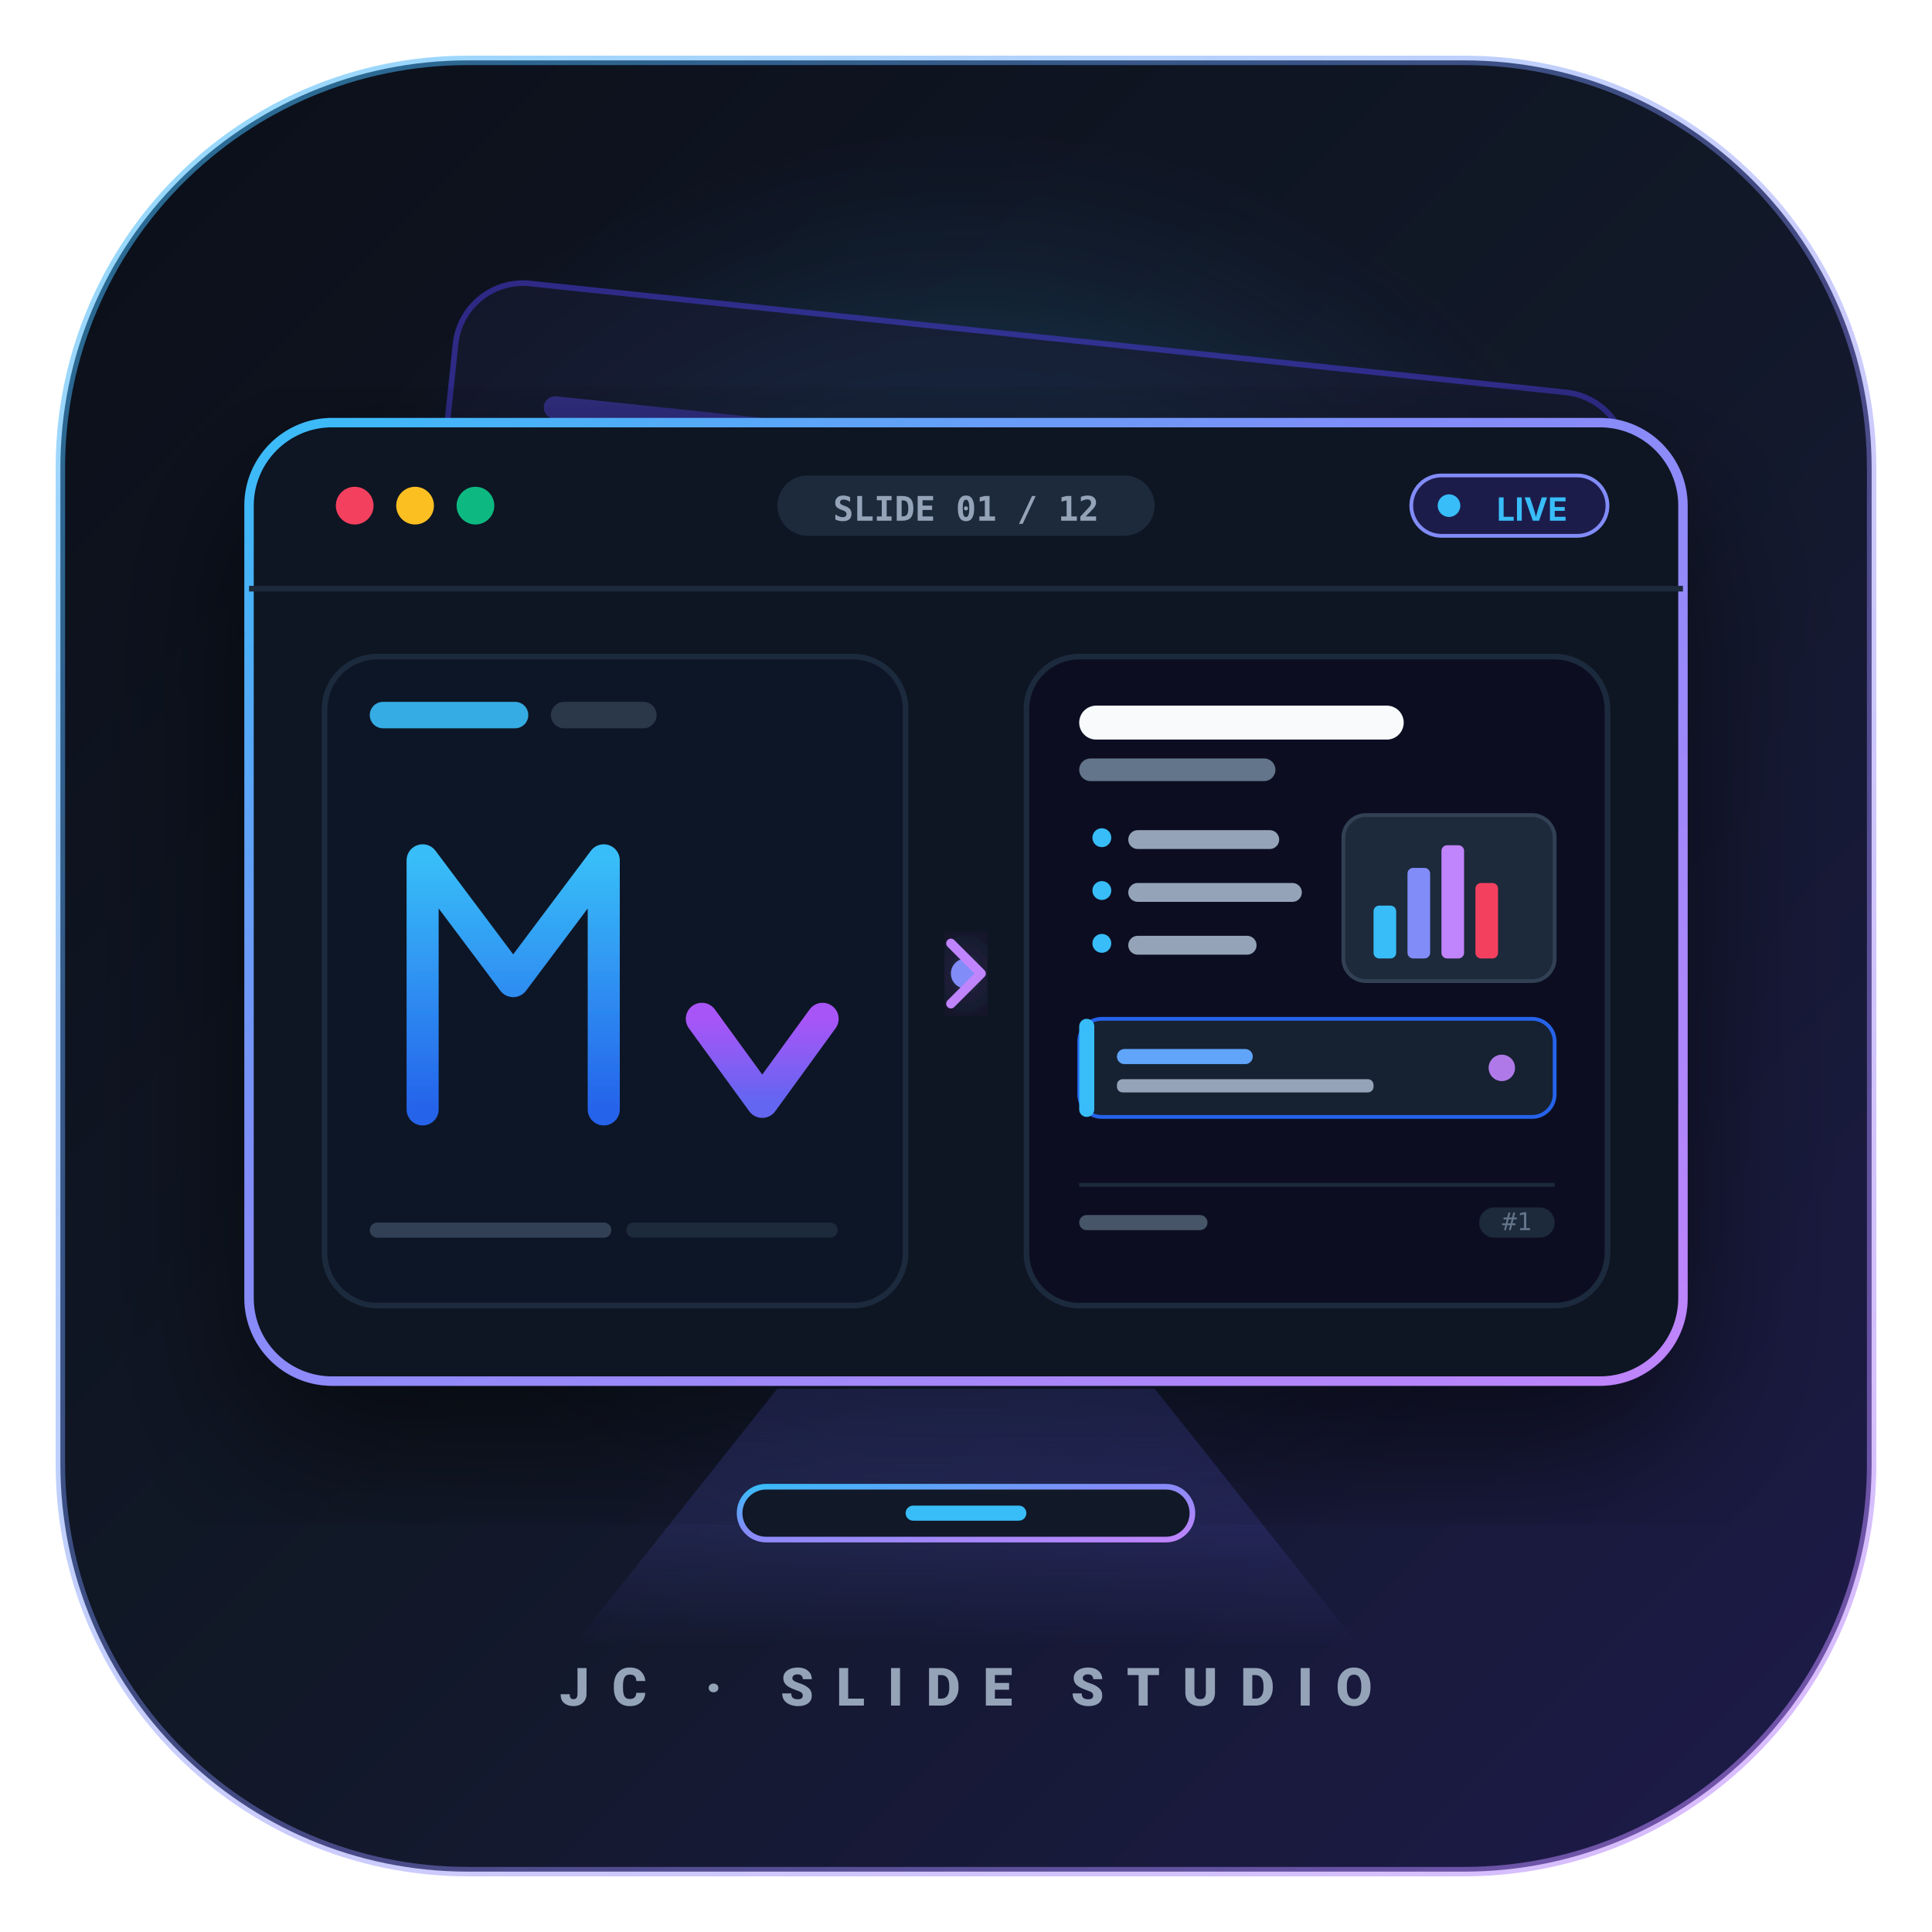
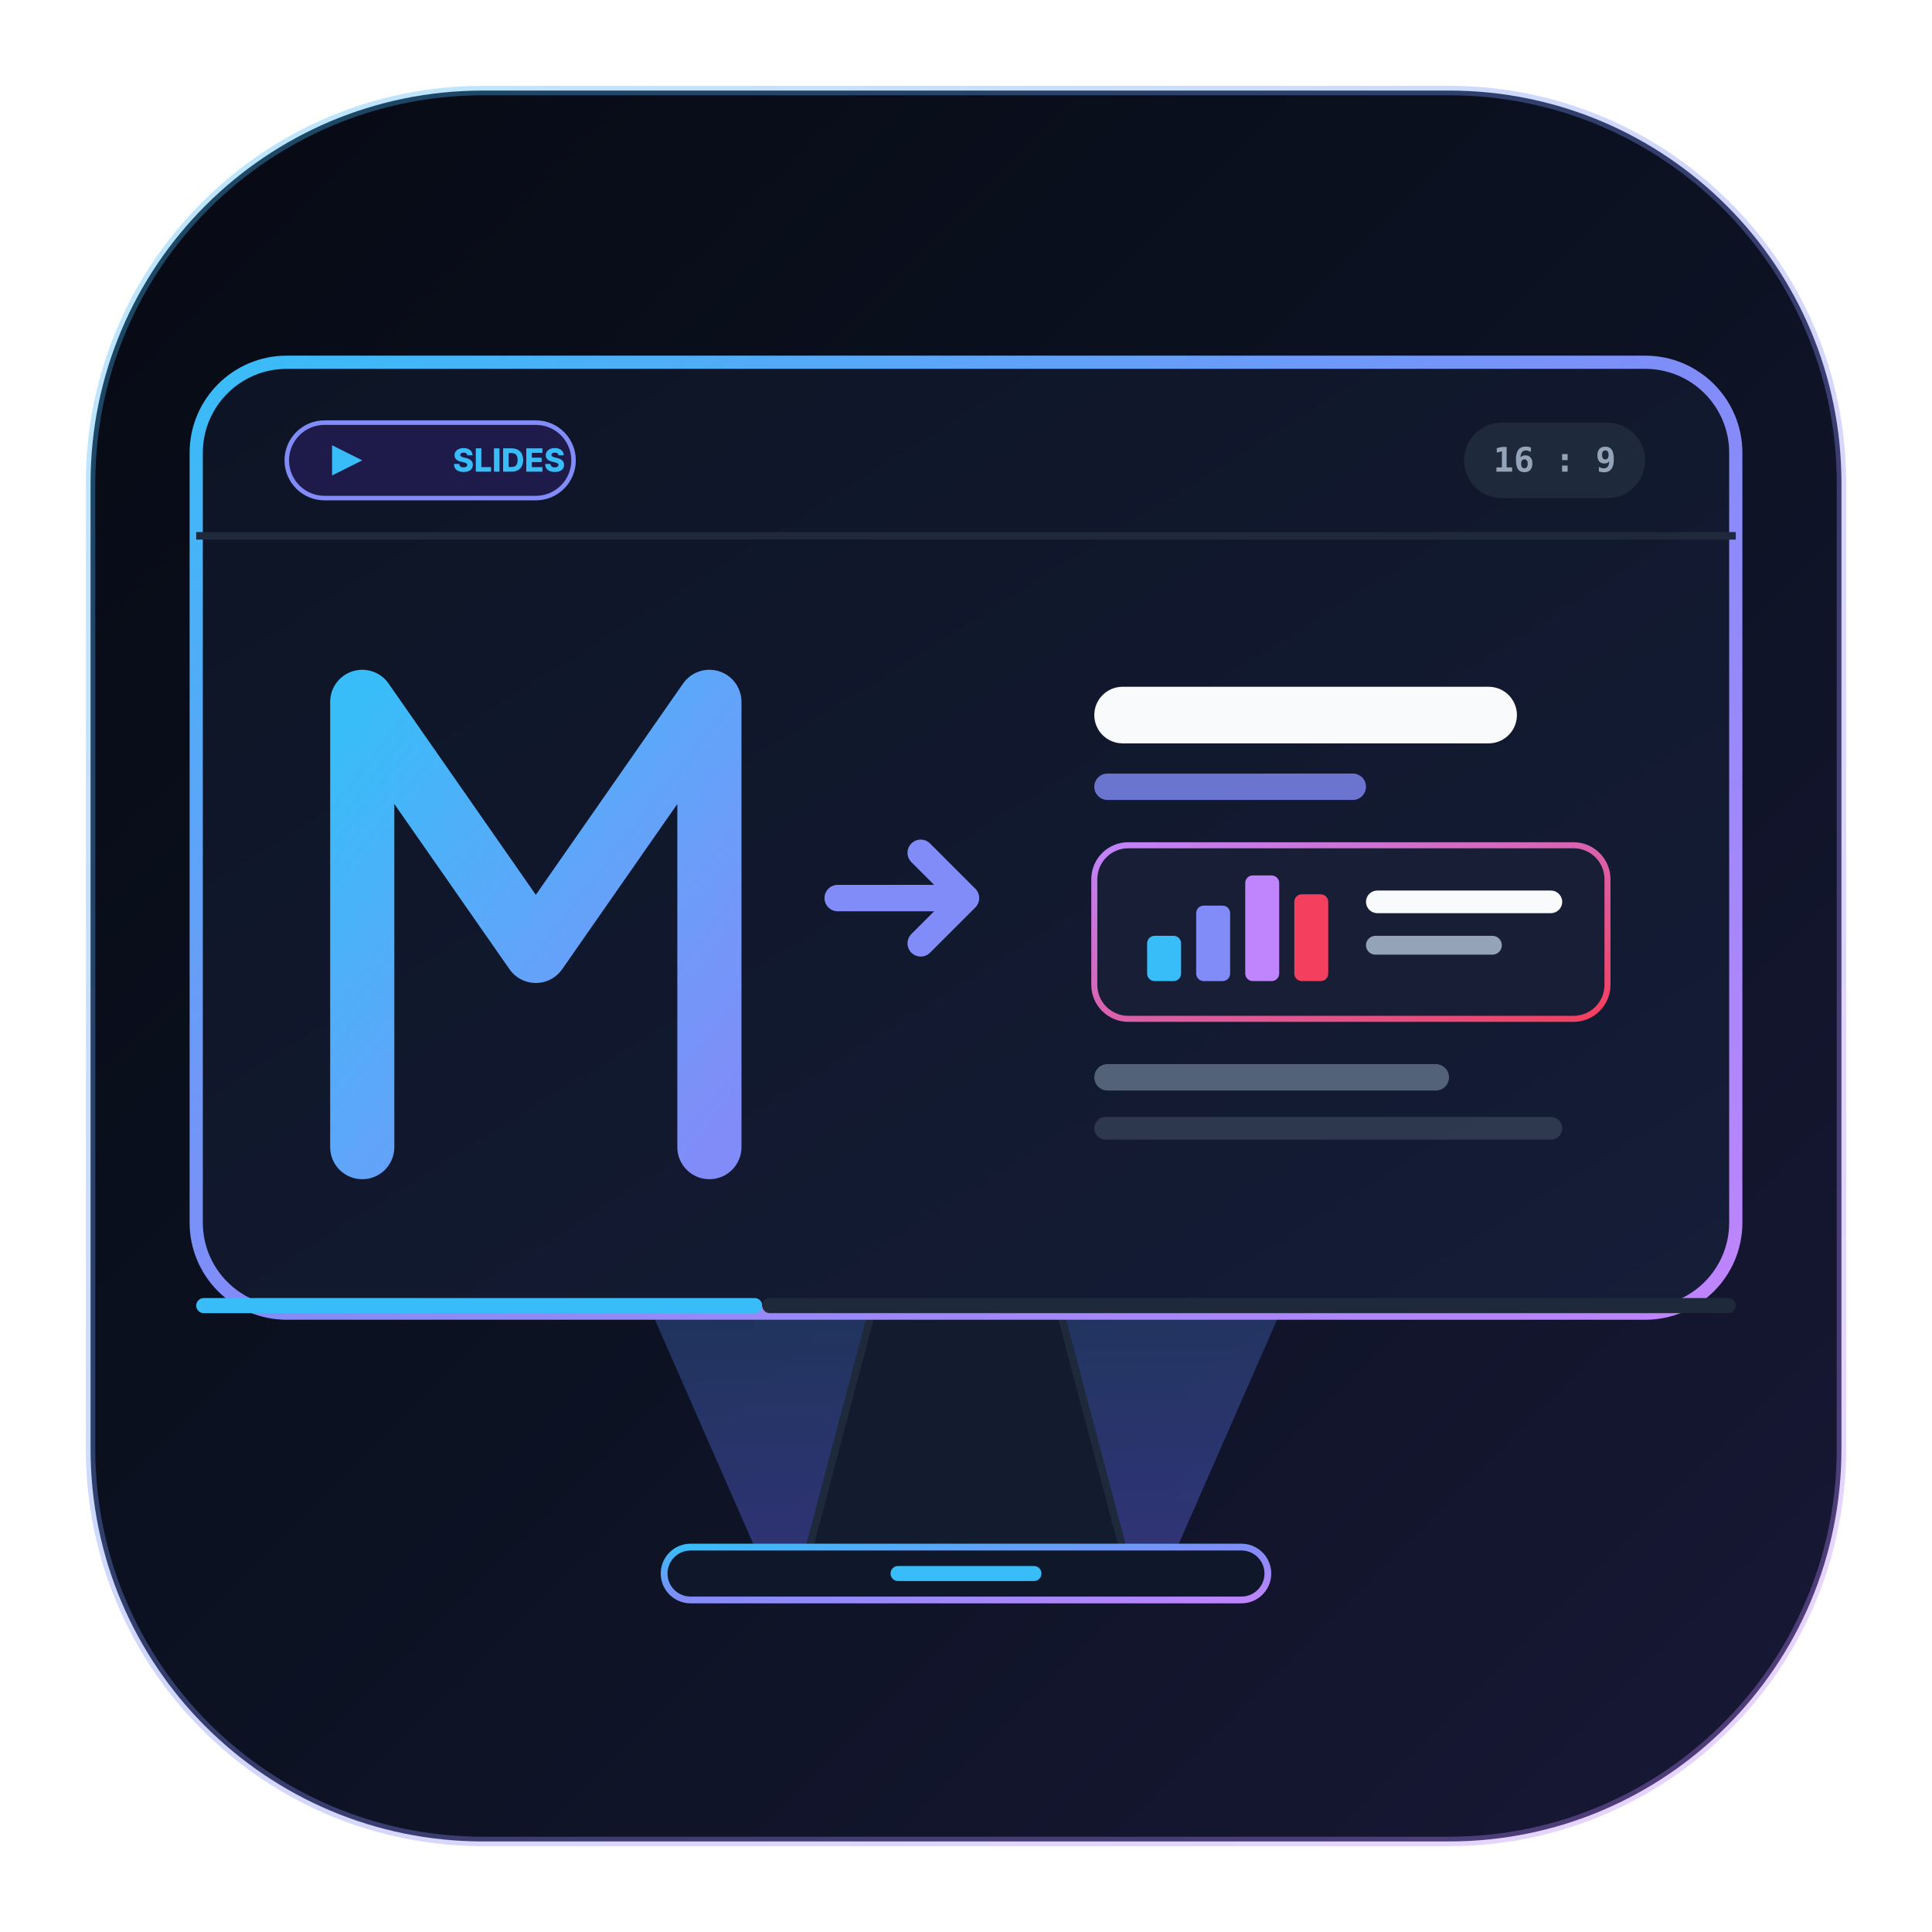
<svg xmlns="http://www.w3.org/2000/svg" viewBox="0 0 512 512" width="512" height="512">
  <defs>
-     <linearGradient id="bgGrad" x1="0%" y1="0%" x2="100%" y2="100%">
-       <stop offset="0%" stop-color="#0b0f19" />
-       <stop offset="50%" stop-color="#111827" />
-       <stop offset="100%" stop-color="#1e1b4b" />
+     <linearGradient id="c1-bg" x1="0%" y1="0%" x2="100%" y2="100%">
+       <stop offset="0%" stop-color="#070a14" />
+       <stop offset="50%" stop-color="#0c1222" />
+       <stop offset="100%" stop-color="#181836" />
    </linearGradient>
-     <linearGradient id="rimGrad" x1="0%" y1="0%" x2="100%" y2="100%">
-       <stop offset="0%" stop-color="#38bdf8" stop-opacity="0.8" />
-       <stop offset="50%" stop-color="#818cf8" stop-opacity="0.6" />
-       <stop offset="100%" stop-color="#c084fc" stop-opacity="0.8" />
-     </linearGradient>
-     <linearGradient id="cardBorder" x1="0%" y1="0%" x2="100%" y2="100%">
+     <linearGradient id="c1-rim" x1="0%" y1="0%" x2="100%" y2="100%">
      <stop offset="0%" stop-color="#38bdf8" />
-       <stop offset="40%" stop-color="#818cf8" />
+       <stop offset="50%" stop-color="#818cf8" />
      <stop offset="100%" stop-color="#c084fc" />
    </linearGradient>
-     <linearGradient id="mdGrad" x1="0%" y1="0%" x2="0%" y2="100%">
+     <linearGradient id="c1-screen" x1="0%" y1="0%" x2="100%" y2="100%">
+       <stop offset="0%" stop-color="#0d1424" />
+       <stop offset="100%" stop-color="#151d38" />
+     </linearGradient>
+     <linearGradient id="c1-beam" x1="50%" y1="100%" x2="50%" y2="0%">
+       <stop offset="0%" stop-color="#6366f1" stop-opacity="0.38" />
+       <stop offset="50%" stop-color="#38bdf8" stop-opacity="0.12" />
+       <stop offset="100%" stop-color="#38bdf8" stop-opacity="0.0" />
+     </linearGradient>
+     <linearGradient id="c1-m" x1="0%" y1="0%" x2="100%" y2="100%">
      <stop offset="0%" stop-color="#38bdf8" />
-       <stop offset="100%" stop-color="#2563eb" />
+       <stop offset="50%" stop-color="#60a5fa" />
+       <stop offset="100%" stop-color="#818cf8" />
    </linearGradient>
-     <linearGradient id="arrowGrad" x1="0%" y1="0%" x2="0%" y2="100%">
-       <stop offset="0%" stop-color="#a855f7" />
-       <stop offset="100%" stop-color="#6366f1" />
+     <linearGradient id="c1-accent" x1="0%" y1="0%" x2="100%" y2="100%">
+       <stop offset="0%" stop-color="#c084fc" />
+       <stop offset="100%" stop-color="#f43f5e" />
    </linearGradient>
-     <radialGradient id="centerGlow" cx="50%" cy="46%" r="50%">
-       <stop offset="0%" stop-color="#6366f1" stop-opacity="0.45" />
-       <stop offset="60%" stop-color="#38bdf8" stop-opacity="0.15" />
-       <stop offset="100%" stop-color="#1e1b4b" stop-opacity="0" />
-     </radialGradient>
-     <linearGradient id="beamGrad" x1="0%" y1="0%" x2="0%" y2="100%">
-       <stop offset="0%" stop-color="#6366f1" stop-opacity="0.35" />
-       <stop offset="100%" stop-color="#6366f1" stop-opacity="0" />
-     </linearGradient>
-     <filter id="dropShadow" x="-10%" y="-10%" width="125%" height="125%">
-       <feDropShadow dx="0" dy="16" stdDeviation="20" flood-color="#000000" flood-opacity="0.6" />
-     </filter>
-     <filter id="softGlow" x="-20%" y="-20%" width="140%" height="140%">
-       <feGaussianBlur stdDeviation="8" result="blur" />
-       <feComposite in="SourceGraphic" in2="blur" operator="over" />
-     </filter>
  </defs>
-   <rect x="16" y="16" width="480" height="480" rx="108" fill="url(#bgGrad)" />
-   <rect x="16" y="16" width="480" height="480" rx="108" fill="none" stroke="url(#rimGrad)" stroke-width="2.5" opacity="0.7" />
-   <circle cx="256" cy="236" r="200" fill="url(#centerGlow)" />
-   <polygon points="206,368 306,368 360,436 152,436" fill="url(#beamGrad)" />
-   <g transform="rotate(6 256 220)">
-     <rect x="108" y="88" width="312" height="200" rx="18" fill="#171b34" stroke="#4338ca" stroke-width="1.5" opacity="0.6" />
-     <line x1="136" y1="120" x2="240" y2="120" stroke="#312e81" stroke-width="6" stroke-linecap="round" />
-     <line x1="136" y1="140" x2="320" y2="140" stroke="#312e81" stroke-width="4" stroke-linecap="round" />
-     <line x1="136" y1="156" x2="280" y2="156" stroke="#312e81" stroke-width="4" stroke-linecap="round" />
+   <rect x="24" y="24" width="464" height="464" rx="104" fill="url(#c1-bg)" />
+   <rect x="24" y="24" width="464" height="464" rx="104" fill="none" stroke="url(#c1-rim)" stroke-width="2.5" opacity="0.35" />
+   <polygon points="200,410 312,410 448,100 64,100" fill="url(#c1-beam)" />
+   <path d="M 232 344 L 214 412 H 298 L 280 344 Z" fill="#131b2e" stroke="#1e293b" stroke-width="2" />
+   <rect x="176" y="410" width="160" height="14" rx="7" fill="#0f172a" stroke="url(#c1-rim)" stroke-width="1.8" />
+   <rect x="236" y="415" width="40" height="4" rx="2" fill="#38bdf8" />
+   <rect x="52" y="96" width="408" height="252" rx="24" fill="url(#c1-screen)" stroke="url(#c1-rim)" stroke-width="3.5" />
+   <line x1="52" y1="142" x2="460" y2="142" stroke="#1e293b" stroke-width="2" />
+   <rect x="76" y="112" width="76" height="20" rx="10" fill="#1e1b4b" stroke="#818cf8" stroke-width="1.2" />
+   <polygon points="88,118 96,122 88,126" fill="#38bdf8" />
+   <text x="120" y="125" font-family="-apple-system, BlinkMacSystemFont, sans-serif" font-size="8.5" font-weight="800" fill="#38bdf8">SLIDES</text>
+   <rect x="388" y="112" width="48" height="20" rx="10" fill="#1e293b" />
+   <text x="412" y="125" font-family="monospace" font-size="9" font-weight="700" fill="#94a3b8" text-anchor="middle">16 : 9</text>
+   <g transform="translate(96, 172)">
+     <path d="M 0 132 V 14 L 46 80 L 92 14 V 132" fill="none" stroke="url(#c1-m)" stroke-width="17" stroke-linecap="round" stroke-linejoin="round" />
  </g>
-   <g filter="url(#dropShadow)">
-     <rect x="66" y="112" width="380" height="254" rx="22" fill="#0d1322" stroke="url(#cardBorder)" stroke-width="2.5" />
-     <line x1="66" y1="156" x2="446" y2="156" stroke="#1e293b" stroke-width="1.5" />
-     <circle cx="94" cy="134" r="5" fill="#f43f5e" />
-     <circle cx="110" cy="134" r="5" fill="#fbbf24" />
-     <circle cx="126" cy="134" r="5" fill="#10b981" />
-     <rect x="206" y="126" width="100" height="16" rx="8" fill="#1e293b" />
-     <text x="256" y="138" font-family="ui-monospace, SFMono-Regular, Menlo, Monaco, Consolas, monospace" font-size="9" font-weight="600" fill="#94a3b8" text-anchor="middle">SLIDE 01 / 12</text>
-     <rect x="374" y="126" width="52" height="16" rx="8" fill="#1e1b4b" stroke="#818cf8" stroke-width="1" />
-     <circle cx="384" cy="134" r="3" fill="#38bdf8" />
-     <text x="406" y="138" font-family="system-ui, -apple-system, sans-serif" font-size="8.5" font-weight="700" fill="#38bdf8" text-anchor="middle">LIVE</text>
-     <rect x="86" y="174" width="154" height="172" rx="14" fill="#111827" stroke="#1f293d" stroke-width="1.5" />
-     <rect x="98" y="186" width="42" height="7" rx="3.5" fill="#38bdf8" opacity="0.9" />
-     <rect x="146" y="186" width="28" height="7" rx="3.5" fill="#475569" opacity="0.5" />
-     <g transform="translate(8, 4)">
-       <path d="M 104 290 V 224 L 128 256 L 152 224 V 290" stroke="url(#mdGrad)" stroke-width="8.5" stroke-linecap="round" stroke-linejoin="round" fill="none" />
-       <path d="M 194 224 V 282" stroke="url(#arrowGrad)" stroke-width="8.5" stroke-linecap="round" />
-       <path d="M 178 266 L 194 288 L 210 266" stroke="url(#arrowGrad)" stroke-width="8.5" stroke-linecap="round" stroke-linejoin="round" fill="none" />
-     </g>
-     <line x1="100" y1="326" x2="160" y2="326" stroke="#334155" stroke-width="4" stroke-linecap="round" />
-     <line x1="168" y1="326" x2="220" y2="326" stroke="#1e293b" stroke-width="4" stroke-linecap="round" />
-     <g filter="url(#softGlow)">
-       <circle cx="256" cy="258" r="4" fill="#818cf8" />
-       <path d="M 252 250 L 260 258 L 252 266" stroke="#c084fc" stroke-width="2.5" stroke-linecap="round" stroke-linejoin="round" fill="none" />
-     </g>
-     <rect x="272" y="174" width="154" height="172" rx="14" fill="#0b1120" stroke="#1f293d" stroke-width="1.5" />
-     <rect x="286" y="187" width="86" height="9" rx="4.5" fill="#f8fafc" />
-     <rect x="286" y="201" width="52" height="6" rx="3" fill="#64748b" />
-     <circle cx="292" cy="222" r="2.5" fill="#38bdf8" />
-     <rect x="299" y="220" width="40" height="5" rx="2.5" fill="#94a3b8" />
-     <circle cx="292" cy="236" r="2.5" fill="#38bdf8" />
-     <rect x="299" y="234" width="46" height="5" rx="2.5" fill="#94a3b8" />
-     <circle cx="292" cy="250" r="2.5" fill="#38bdf8" />
-     <rect x="299" y="248" width="34" height="5" rx="2.5" fill="#94a3b8" />
-     <rect x="356" y="216" width="56" height="44" rx="6" fill="#1e293b" stroke="#334155" stroke-width="1" />
-     <rect x="364" y="240" width="6" height="14" rx="1.5" fill="#38bdf8" />
-     <rect x="373" y="230" width="6" height="24" rx="1.5" fill="#818cf8" />
-     <rect x="382" y="224" width="6" height="30" rx="1.5" fill="#c084fc" />
-     <rect x="391" y="234" width="6" height="20" rx="1.5" fill="#f43f5e" />
-     <rect x="286" y="270" width="126" height="26" rx="6" fill="#172033" stroke="#2563eb" stroke-width="1" />
-     <rect x="286" y="270" width="4" height="26" rx="2" fill="#38bdf8" />
-     <rect x="296" y="278" width="36" height="4" rx="2" fill="#60a5fa" />
-     <rect x="296" y="286" width="68" height="3.5" rx="1.5" fill="#94a3b8" />
-     <circle cx="398" cy="283" r="3.5" fill="#c084fc" opacity="0.9" />
-     <line x1="286" y1="314" x2="412" y2="314" stroke="#1e293b" stroke-width="1" />
-     <rect x="286" y="322" width="34" height="4" rx="2" fill="#475569" />
-     <rect x="392" y="320" width="20" height="8" rx="4" fill="#1e293b" />
-     <text x="402" y="326" font-family="monospace" font-size="6.5" fill="#64748b" text-anchor="middle">#1</text>
+   <g transform="translate(222, 222)">
+     <path d="M 0 16 H 32" stroke="#818cf8" stroke-width="7" stroke-linecap="round" />
+     <path d="M 22 4 L 34 16 L 22 28" fill="none" stroke="#818cf8" stroke-width="7" stroke-linecap="round" stroke-linejoin="round" />
  </g>
-   <rect x="196" y="394" width="120" height="14" rx="7" fill="#111827" stroke="url(#cardBorder)" stroke-width="1.5" />
-   <rect x="240" y="399" width="32" height="4" rx="2" fill="#38bdf8" />
-   <text x="256" y="452" font-family="system-ui, -apple-system, BlinkMacSystemFont, 'Segoe UI', Roboto, sans-serif" font-size="14" font-weight="800" letter-spacing="6" fill="#94a3b8" text-anchor="middle">JC · SLIDE STUDIO</text>
+   <g transform="translate(290, 178)">
+     <rect x="0" y="4" width="112" height="15" rx="7.5" fill="#f8fafc" />
+     <rect x="0" y="27" width="72" height="7" rx="3.5" fill="#818cf8" opacity="0.8" />
+     <rect x="0" y="46" width="136" height="46" rx="9" fill="#171e36" stroke="url(#c1-accent)" stroke-width="1.6" />
+     <rect x="14" y="70" width="9" height="12" rx="2" fill="#38bdf8" />
+     <rect x="27" y="62" width="9" height="20" rx="2" fill="#818cf8" />
+     <rect x="40" y="54" width="9" height="28" rx="2" fill="#c084fc" />
+     <rect x="53" y="59" width="9" height="23" rx="2" fill="#f43f5e" />
+     <rect x="72" y="58" width="52" height="6" rx="3" fill="#f8fafc" />
+     <rect x="72" y="70" width="36" height="5" rx="2.5" fill="#94a3b8" />
+     <rect x="0" y="104" width="94" height="7" rx="3.5" fill="#64748b" opacity="0.8" />
+     <rect x="0" y="118" width="124" height="6" rx="3" fill="#475569" opacity="0.5" />
+   </g>
+   <rect x="52" y="344" width="150" height="4" fill="#38bdf8" rx="2" />
+   <rect x="202" y="344" width="258" height="4" fill="#1e293b" rx="2" />
</svg>
